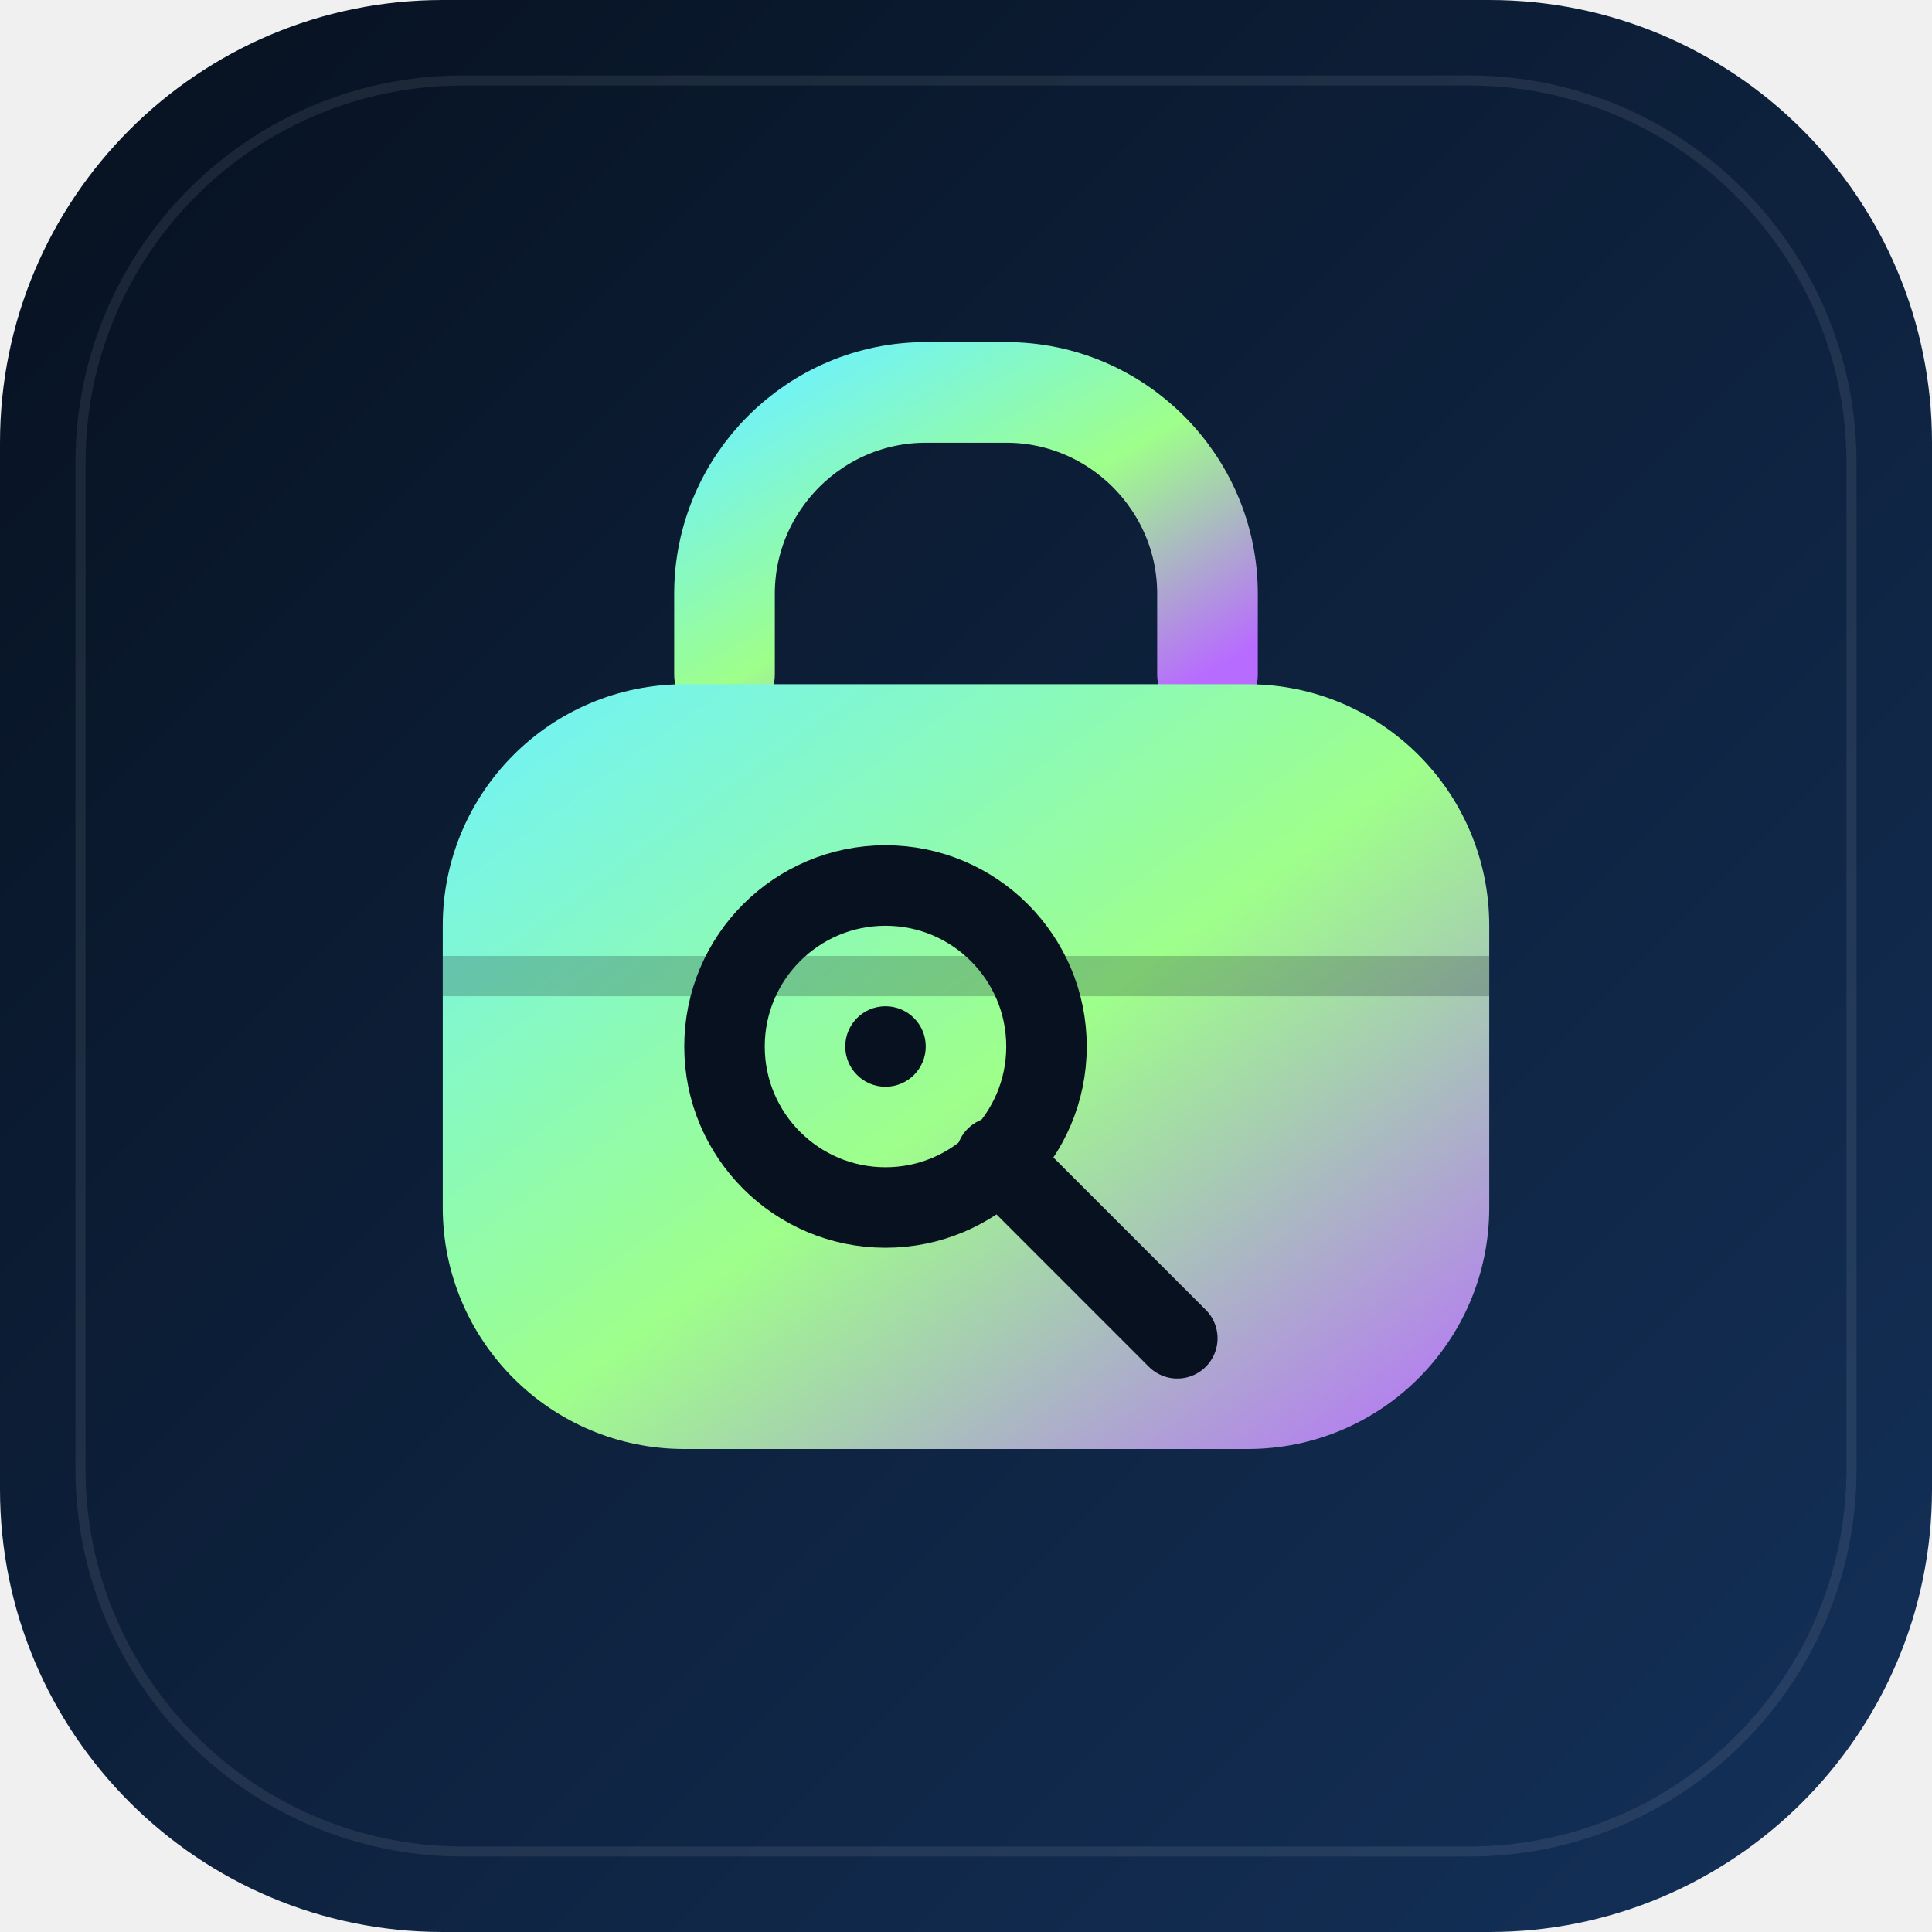
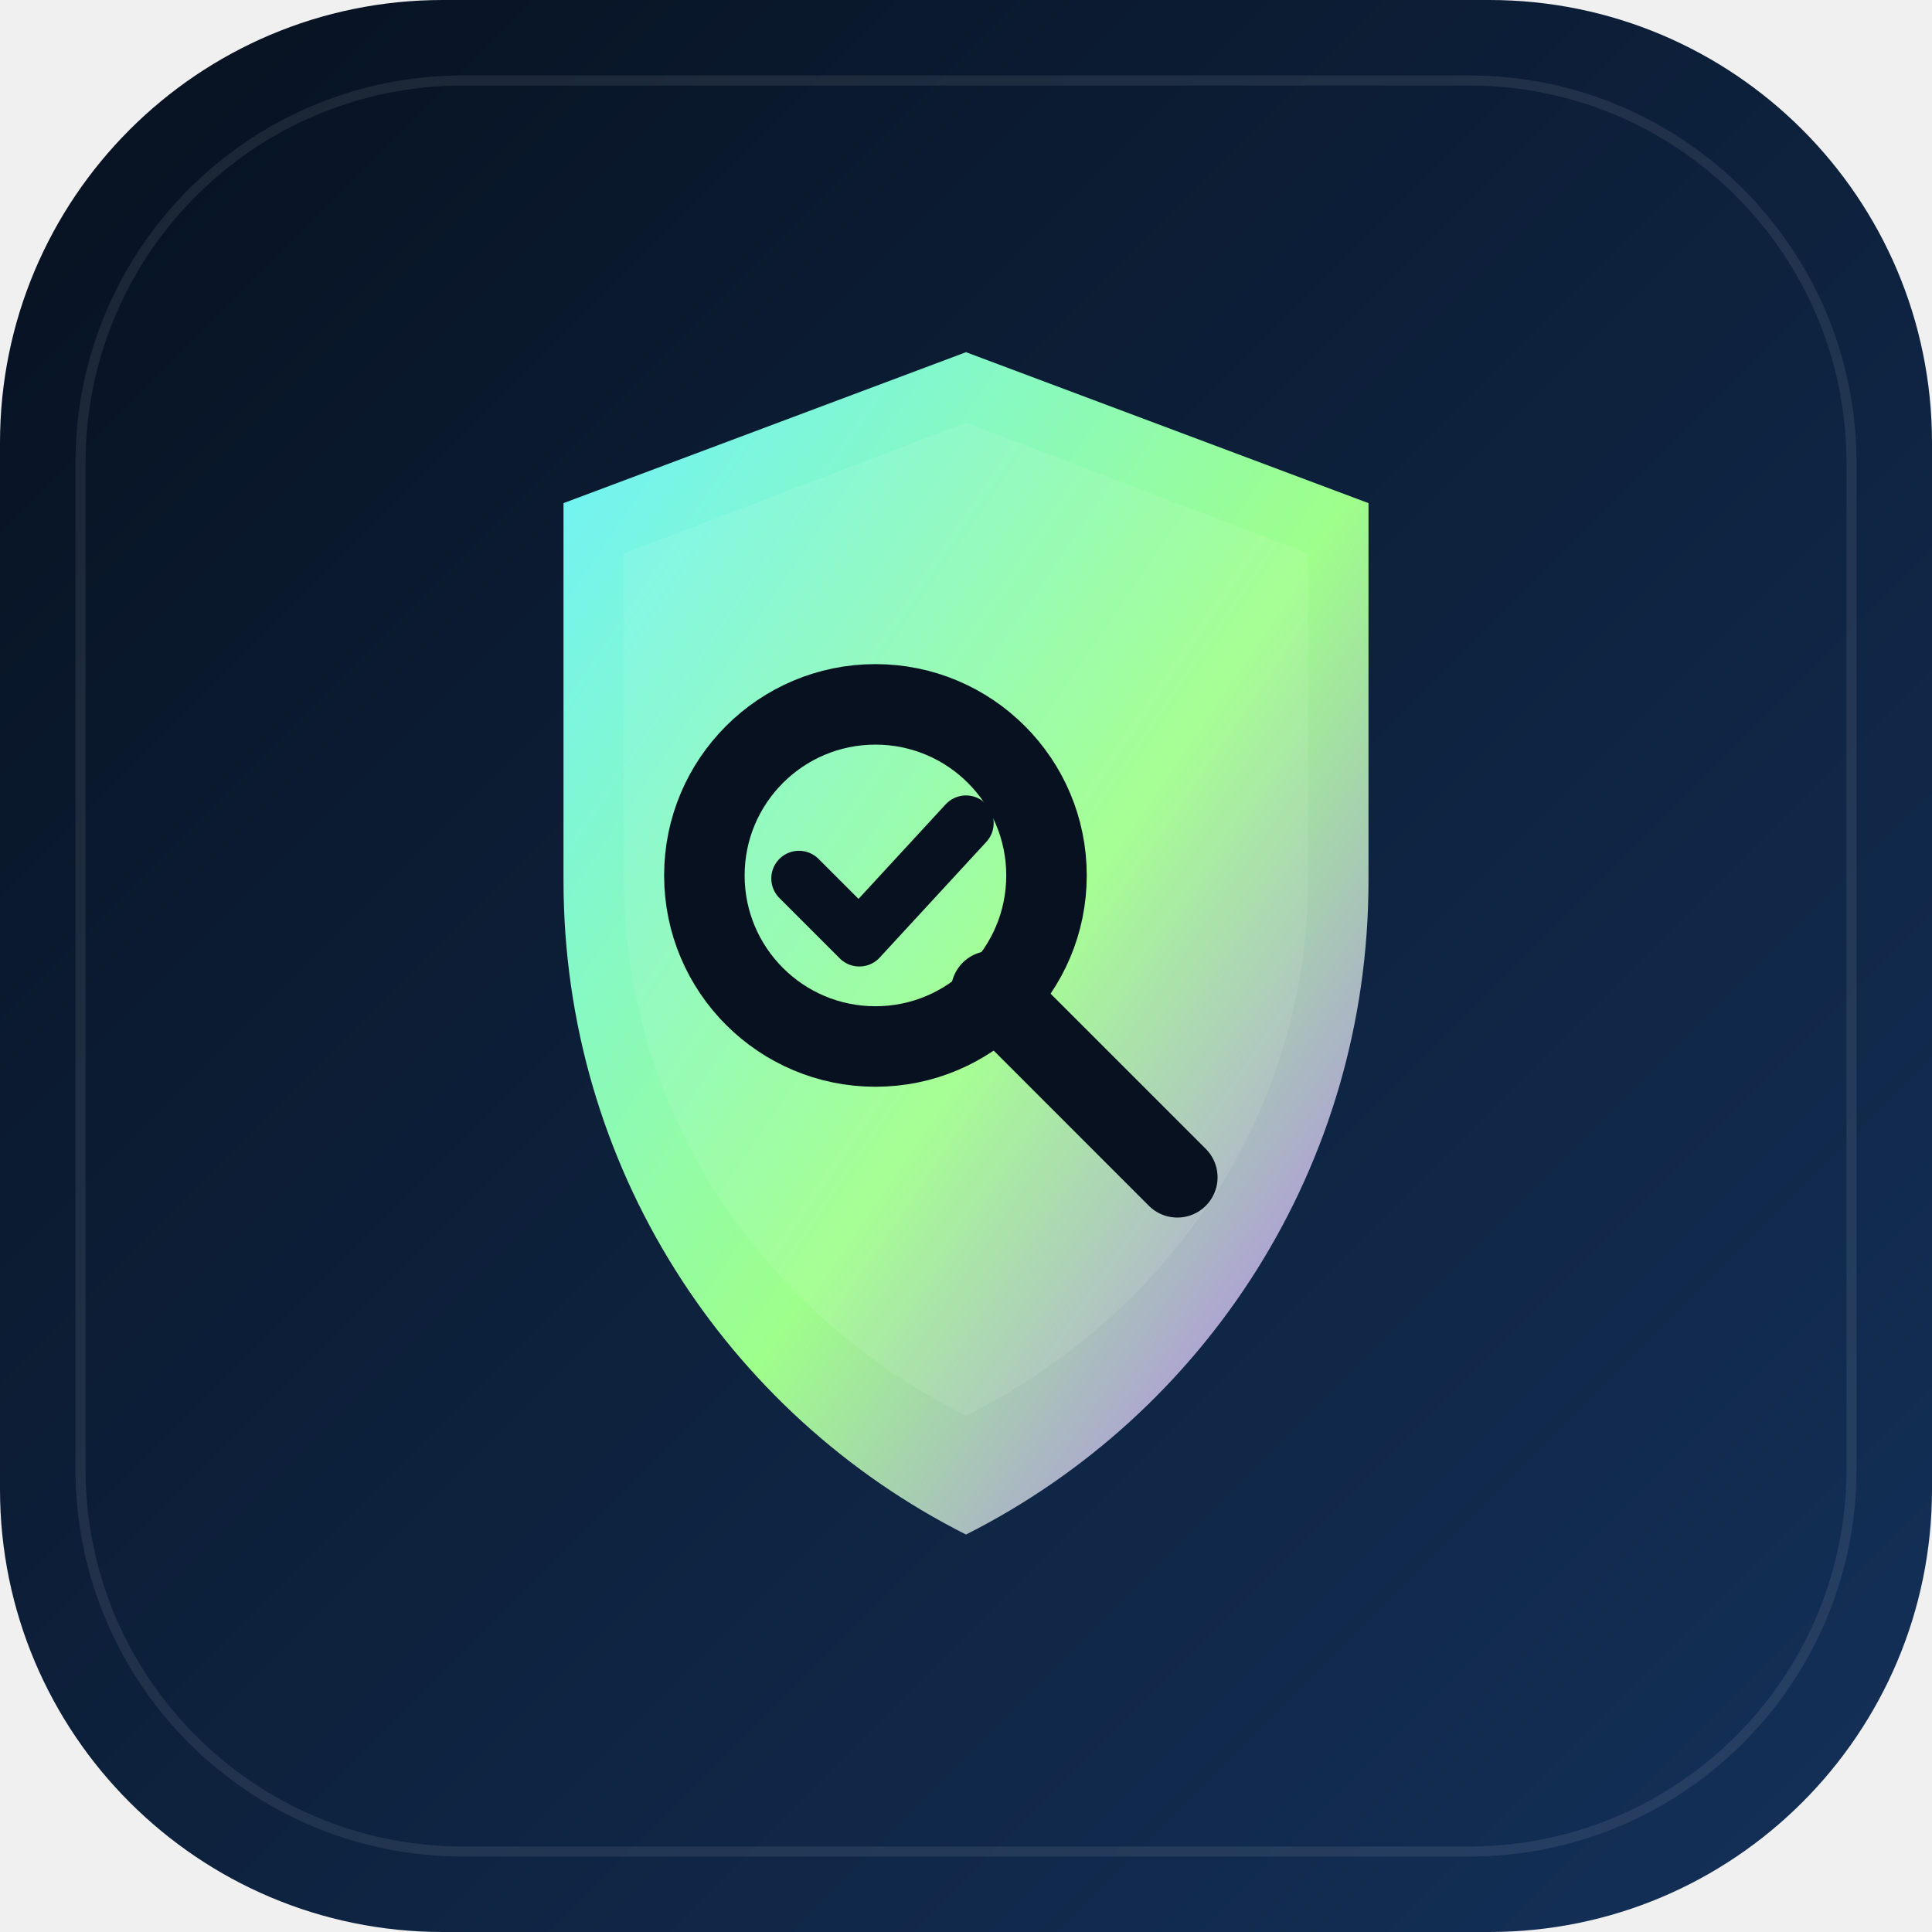
<svg xmlns="http://www.w3.org/2000/svg" viewBox="0 0 192 192" role="img" aria-label="AppServicios icon 192">
  <defs>
    <linearGradient id="bg192" x1="0" y1="0" x2="1" y2="1">
      <stop offset="0%" stop-color="#07111f" />
      <stop offset="100%" stop-color="#14315a" />
    </linearGradient>
-     <linearGradient id="accent192" x1="0" y1="0" x2="1" y2="1">
+     <linearGradient id="shield192" x1="0" y1="0" x2="1" y2="1">
      <stop offset="0%" stop-color="#6ef2ff" />
-       <stop offset="52%" stop-color="#9eff8a" />
+       <stop offset="55%" stop-color="#9eff8a" />
      <stop offset="100%" stop-color="#b86bff" />
    </linearGradient>
  </defs>
  <rect width="192" height="192" rx="44" fill="url(#bg192)" />
  <rect x="8" y="8" width="176" height="176" rx="38" fill="none" stroke="rgba(255,255,255,0.08)" />
-   <path d="M72 67v-8c0-11 9-20 20-20h8c11 0 20 9 20 20v8" fill="none" stroke="url(#accent192)" stroke-width="10" stroke-linecap="round" />
-   <rect x="44" y="68" width="104" height="76" rx="24" fill="url(#accent192)" />
-   <path d="M44 97h104" stroke="#07111f" stroke-opacity="0.22" stroke-width="4" />
-   <circle cx="88" cy="104" r="16" fill="none" stroke="#07111f" stroke-width="8" />
-   <path d="M99 115l18 18" stroke="#07111f" stroke-width="8" stroke-linecap="round" />
-   <circle cx="88" cy="104" r="4" fill="#07111f" />
+   <path d="M96 35 136 50v37.5c0 28.4-16.2 53-40 65-23.8-12-40-36.6-40-65V50z" fill="url(#shield192)" />
+   <path d="M96 42 130 55v32.4c0 22.9-13.5 43-34 53.3-20.5-10.3-34-30.4-34-53.3V55z" fill="#ffffff" opacity="0.08" />
+   <circle cx="87" cy="87" r="17" fill="none" stroke="#07111f" stroke-width="8" />
+   <path d="M98.5 98.5 117 117" fill="none" stroke="#07111f" stroke-width="8" stroke-linecap="round" />
+   <path d="M79.4 87.3l6 6 10.6-11.5" fill="none" stroke="#07111f" stroke-width="5.5" stroke-linecap="round" stroke-linejoin="round" />
</svg>
